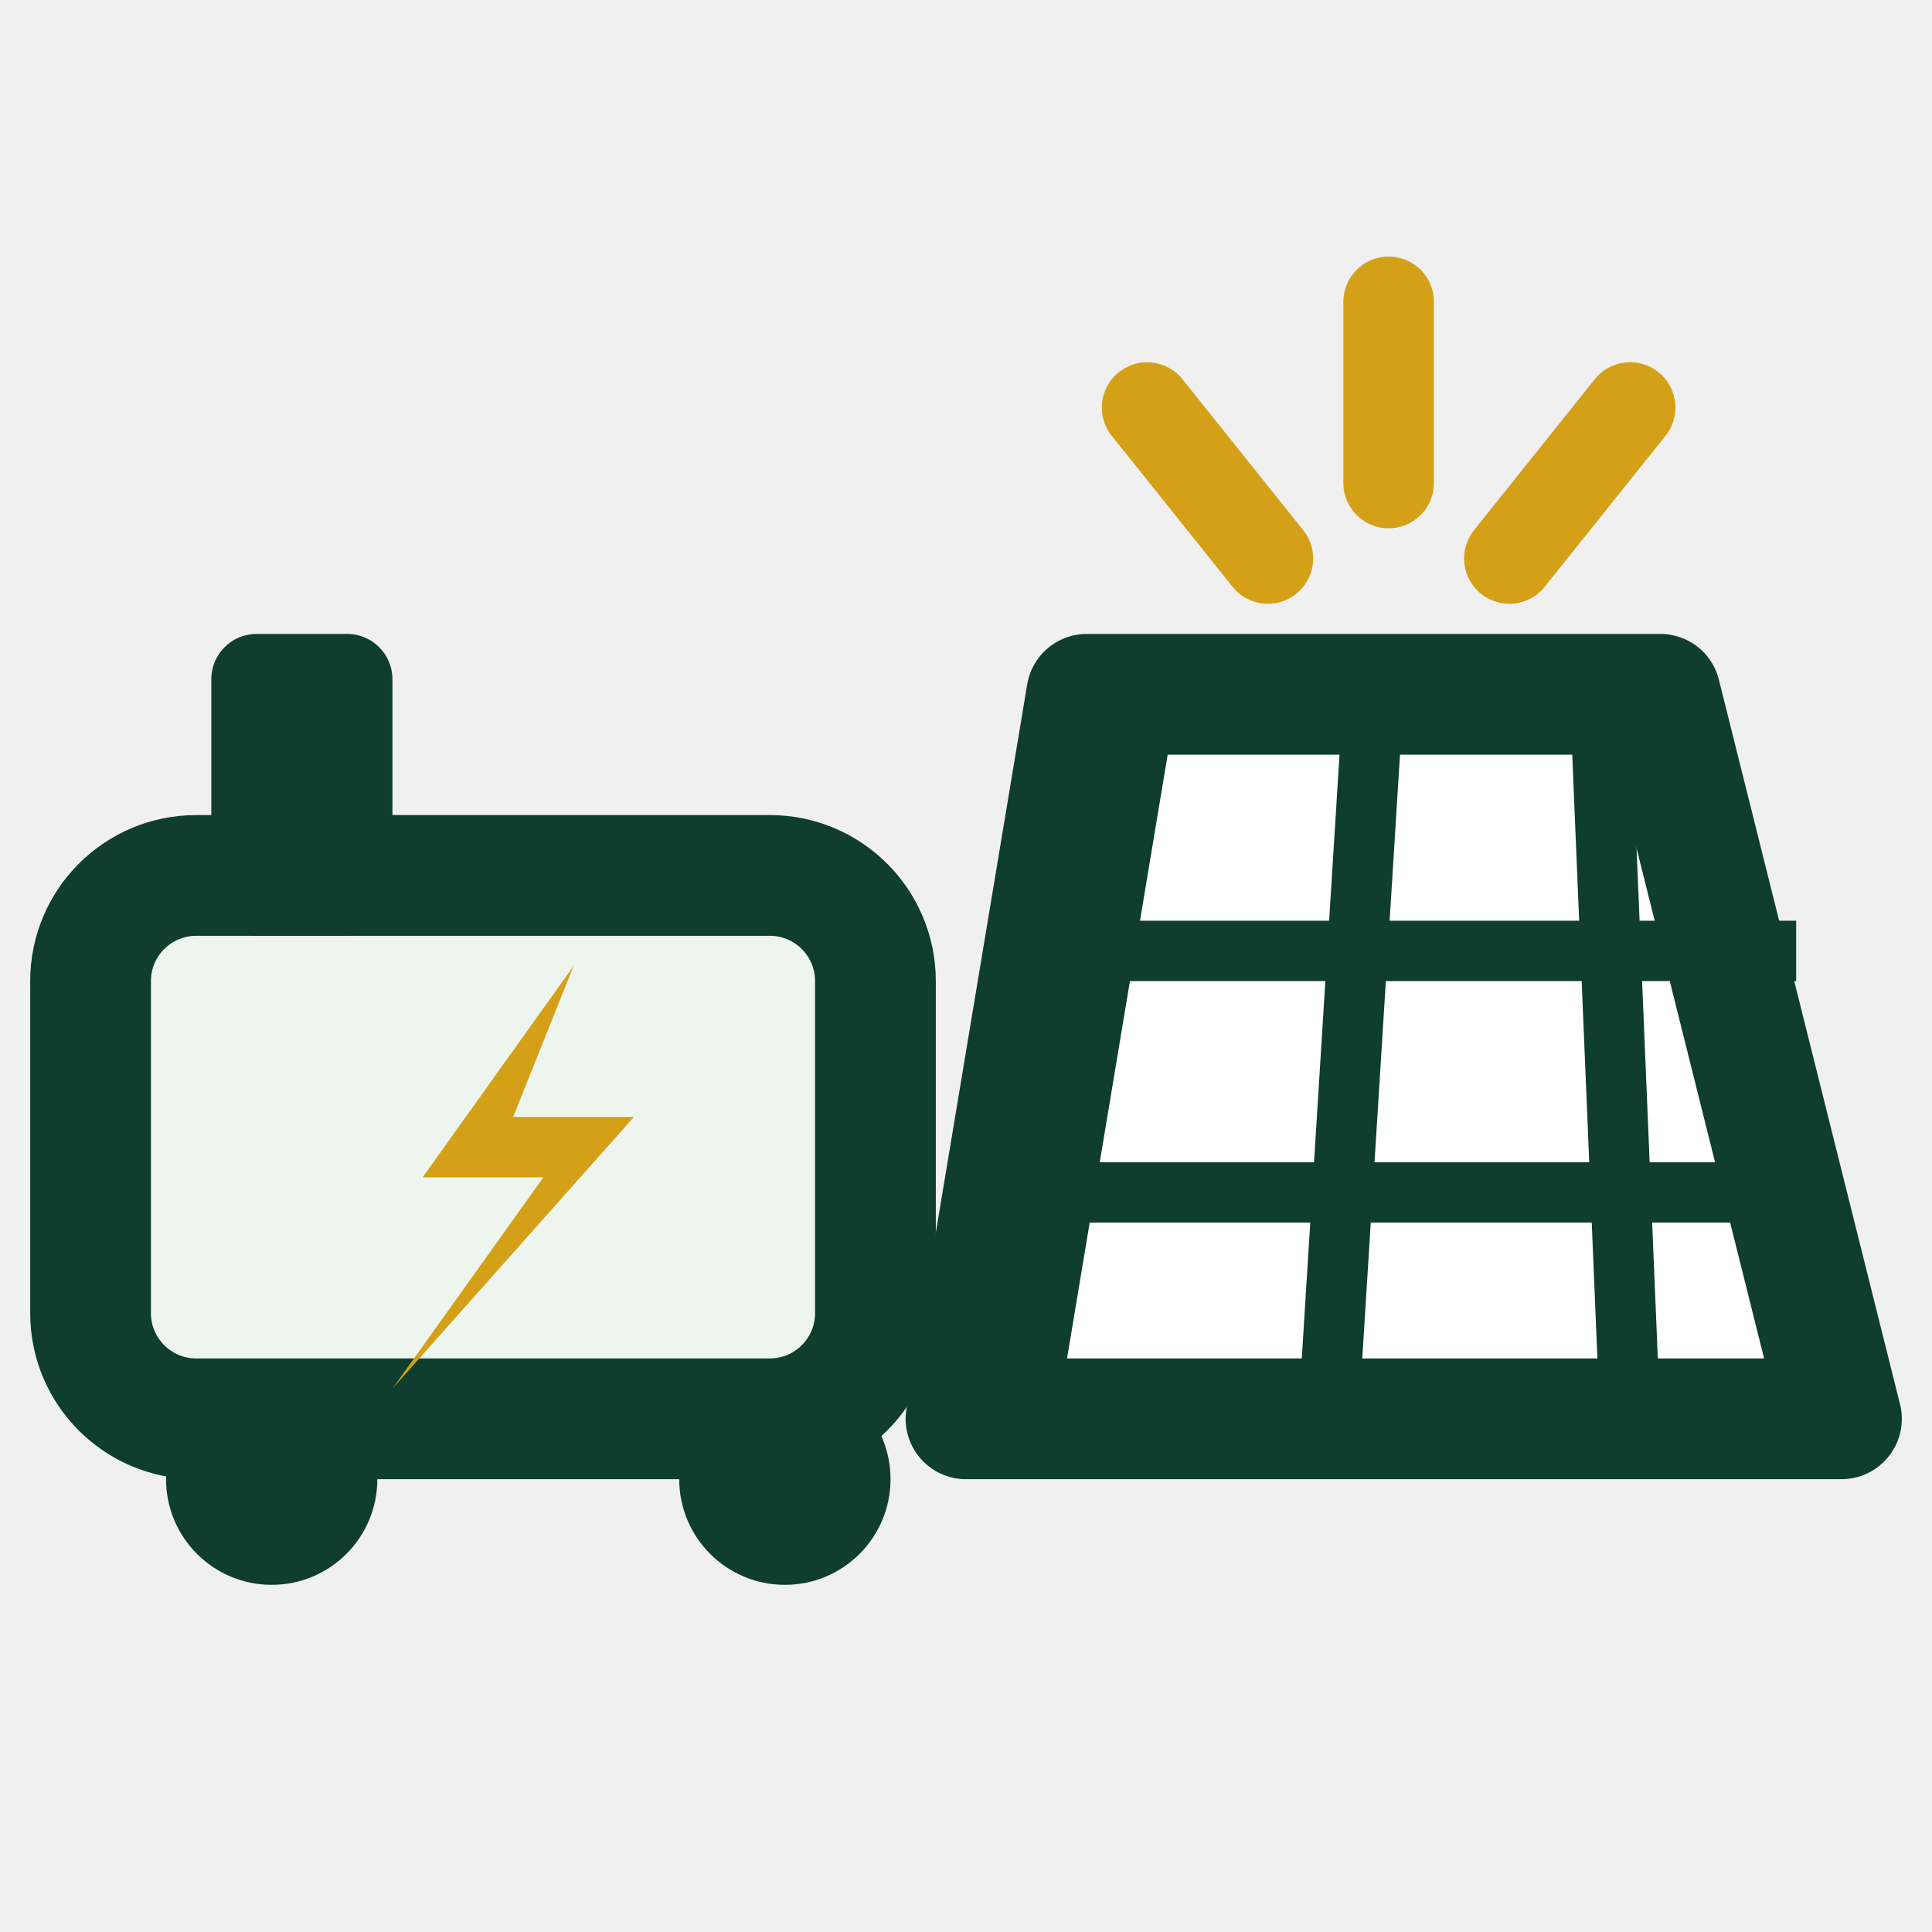
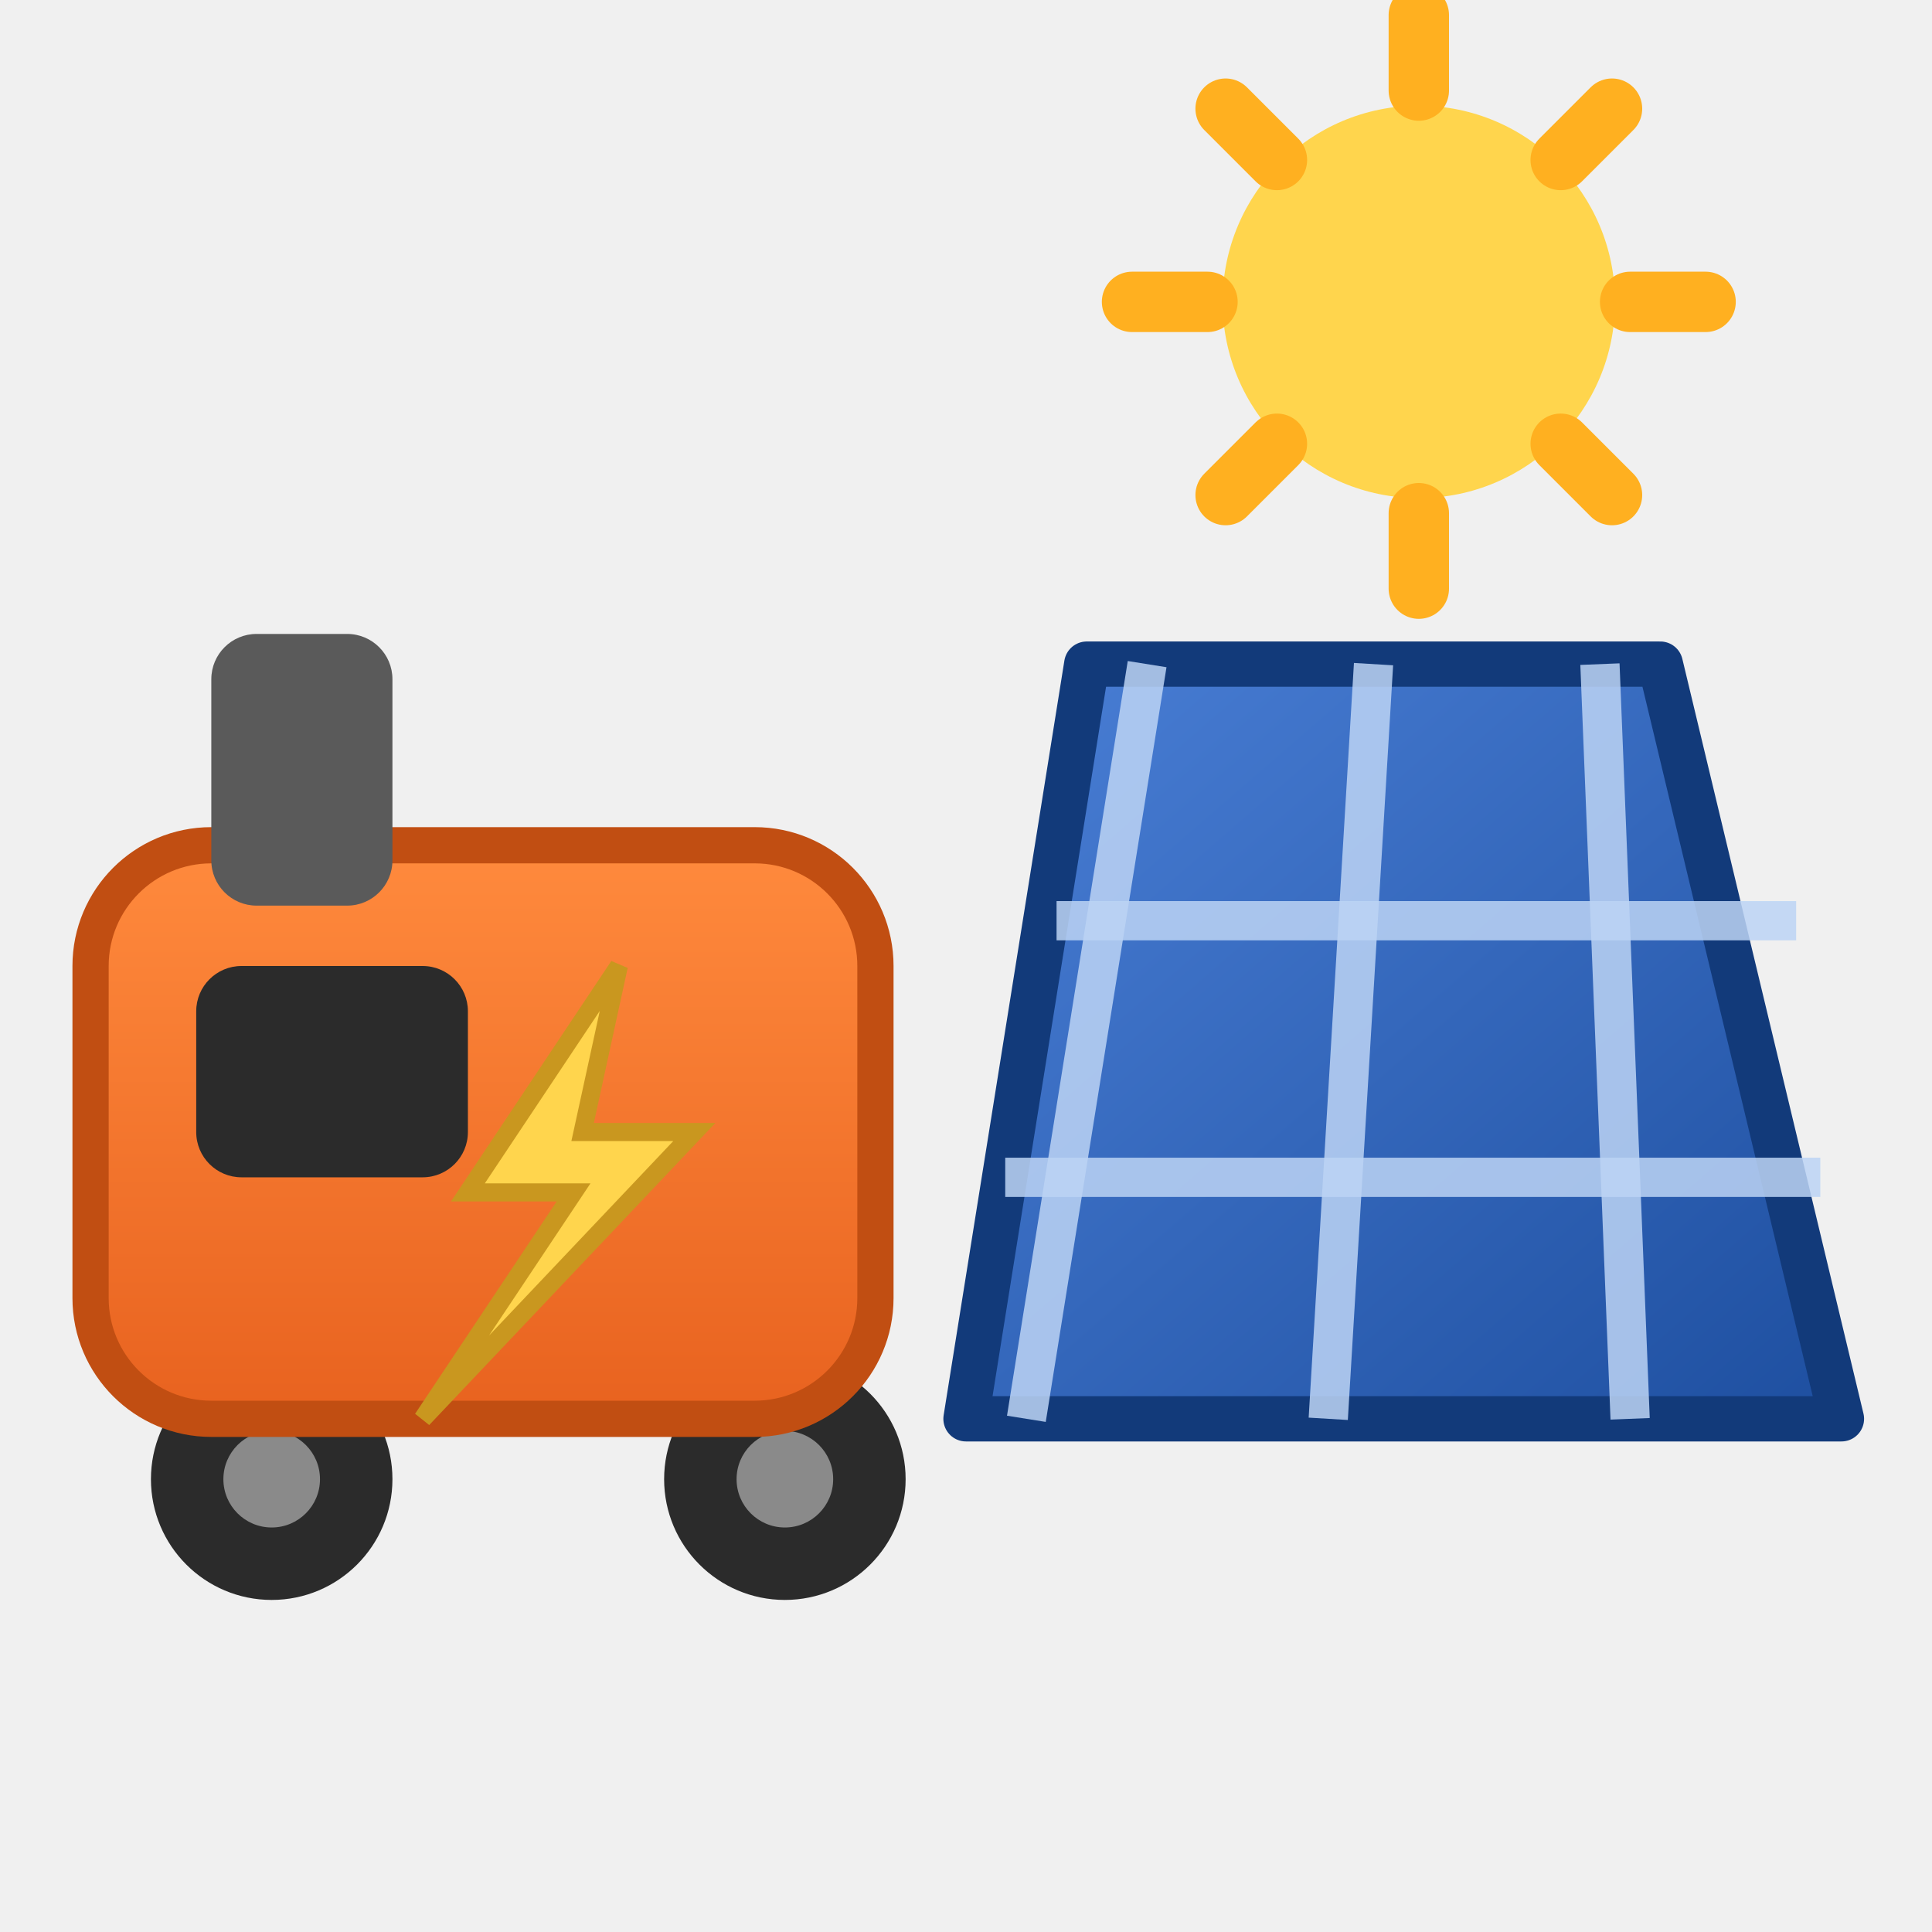
<svg xmlns="http://www.w3.org/2000/svg" viewBox="0 0 64 64">
-   <rect x="3" y="29" width="26" height="18" rx="3.5" fill="#eef5ef" stroke="#0f3d2e" stroke-width="4" />
-   <circle cx="9" cy="49" r="3.5" fill="#0f3d2e" />
-   <circle cx="26" cy="49" r="3.5" fill="#0f3d2e" />
-   <rect x="7" y="21" width="6" height="10" rx="1.5" fill="#0f3d2e" />
-   <path d="M19 32 L14 39 L18 39 L13 46 L21 37 L17 37 Z" fill="#d4a017" />
-   <path d="M32 47 L61 47 L55 23 L36 23 Z" fill="#fff" stroke="#0f3d2e" stroke-width="4" stroke-linejoin="round" />
-   <line x1="38" y1="23" x2="34" y2="47" stroke="#0f3d2e" stroke-width="2" />
-   <line x1="45.5" y1="23" x2="44" y2="47" stroke="#0f3d2e" stroke-width="2" />
-   <line x1="53" y1="23" x2="54" y2="47" stroke="#0f3d2e" stroke-width="2" />
-   <line x1="35" y1="31.5" x2="59.5" y2="31.5" stroke="#0f3d2e" stroke-width="2" />
-   <line x1="33.3" y1="39.5" x2="60.3" y2="39.5" stroke="#0f3d2e" stroke-width="2" />
-   <path d="M46 10 L46 16 M38 13.5 L42 18.5 M54 13.5 L50 18.5" stroke="#d4a017" stroke-width="3" stroke-linecap="round" />
+   <defs>
+     <linearGradient id="genGrad" x1="0" y1="0" x2="0" y2="1">
+       <stop offset="0%" stop-color="#ff8a3d" />
+       <stop offset="100%" stop-color="#e8621f" />
+     </linearGradient>
+     <linearGradient id="panelGrad" x1="0" y1="0" x2="1" y2="1">
+       <stop offset="0%" stop-color="#4a7fd6" />
+       <stop offset="100%" stop-color="#1e4fa0" />
+     </linearGradient>
+   </defs>
+   <circle cx="9" cy="49" r="4" fill="#2b2b2b" />
+   <circle cx="9" cy="49" r="1.6" fill="#8a8a8a" />
+   <circle cx="26" cy="49" r="4" fill="#2b2b2b" />
+   <circle cx="26" cy="49" r="1.6" fill="#8a8a8a" />
+   <rect x="3" y="28" width="26" height="19" rx="4" fill="url(#genGrad)" stroke="#c14e12" stroke-width="1.2" />
+   <rect x="6.5" y="32" width="9" height="7" rx="1.5" fill="#2b2b2b" />
+   <rect x="7" y="21" width="6" height="9" rx="1.5" fill="#5a5a5a" />
+   <path d="M20.5 32 L15.5 39.5 L19 39.5 L14 47 L23 37.5 L19.3 37.5 Z" fill="#ffd54d" stroke="#c9971f" stroke-width="0.6" />
+   <g>
+     <path d="M32 47 L61 47 L55 22 L36 22 Z" fill="url(#panelGrad)" stroke="#123a7a" stroke-width="1.5" stroke-linejoin="round" />
+     <line x1="38" y1="22" x2="34" y2="47" stroke="#bcd4f5" stroke-width="1.3" opacity="0.85" />
+     <line x1="45.5" y1="22" x2="44" y2="47" stroke="#bcd4f5" stroke-width="1.3" opacity="0.85" />
+     <line x1="53" y1="22" x2="54" y2="47" stroke="#bcd4f5" stroke-width="1.3" opacity="0.85" />
+     <line x1="35" y1="30.5" x2="59.5" y2="30.5" stroke="#bcd4f5" stroke-width="1.3" opacity="0.85" />
+     <line x1="33.3" y1="39" x2="60.3" y2="39" stroke="#bcd4f5" stroke-width="1.3" opacity="0.85" />
+   </g>
+   <circle cx="47" cy="10" r="6.5" fill="#ffd54d" />
+   <g stroke="#ffb020" stroke-width="2" stroke-linecap="round">
+     <line x1="47" y1="0.5" x2="47" y2="3" />
+     <line x1="47" y1="17" x2="47" y2="19.5" />
+     <line x1="37.5" y1="10" x2="40" y2="10" />
+     <line x1="54" y1="10" x2="56.5" y2="10" />
+     <line x1="40.6" y1="3.6" x2="42.3" y2="5.3" />
+     <line x1="51.7" y1="14.7" x2="53.4" y2="16.4" />
+     <line x1="53.4" y1="3.6" x2="51.7" y2="5.3" />
+     <line x1="42.3" y1="14.7" x2="40.6" y2="16.4" />
+   </g>
</svg>
